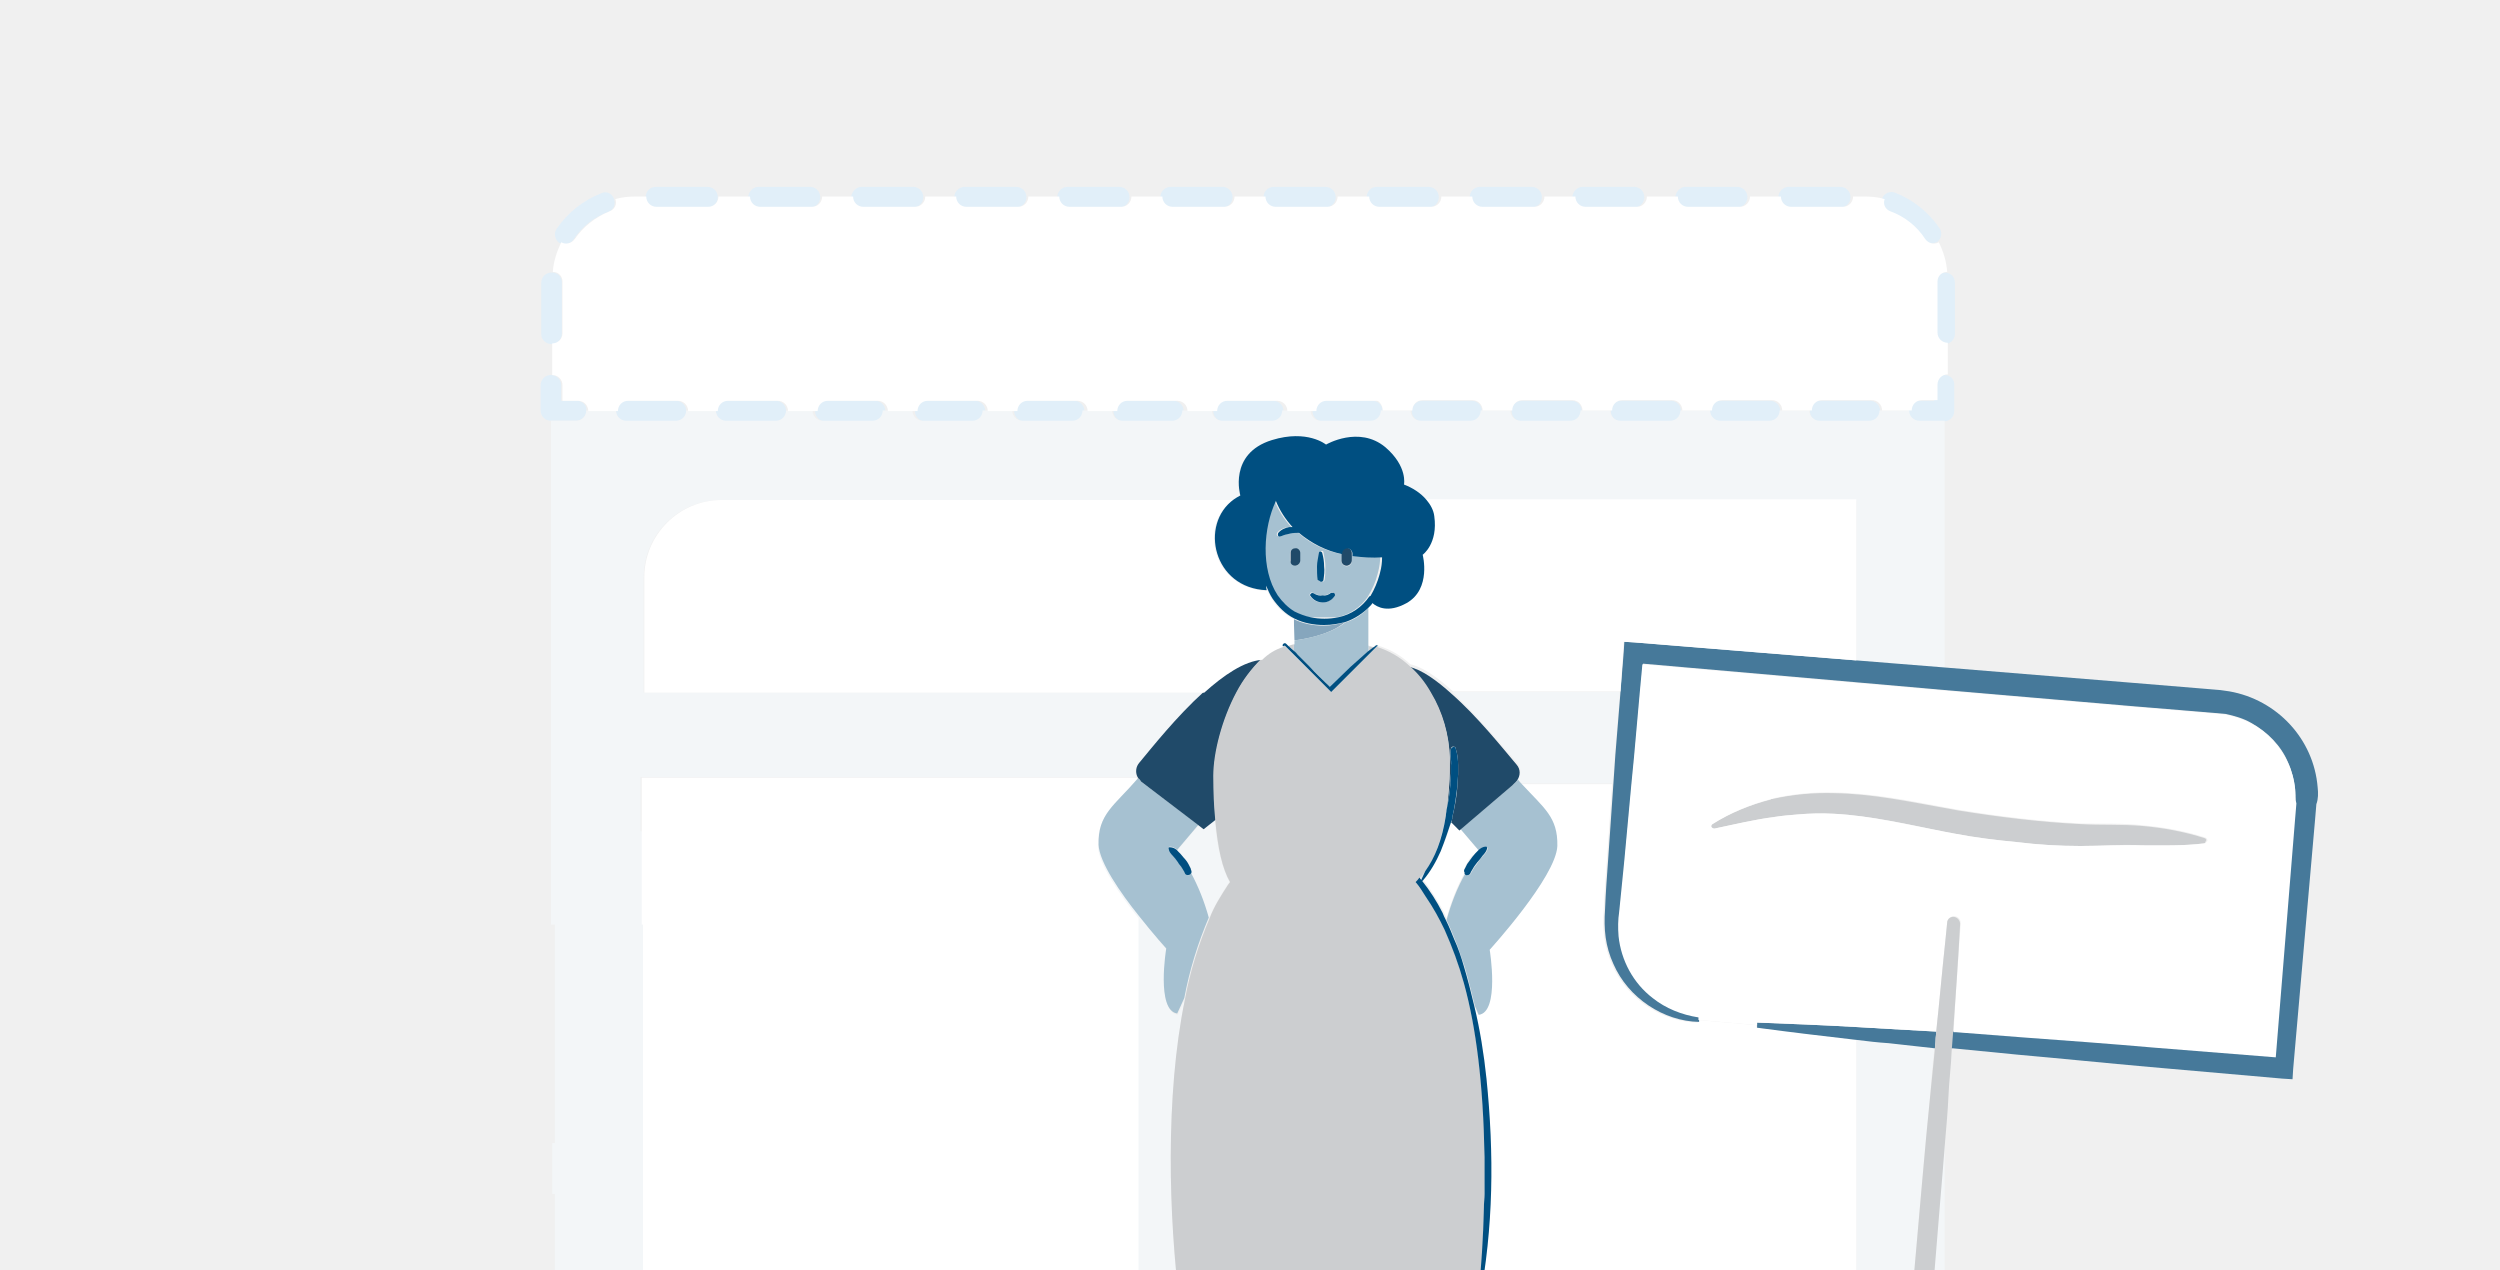
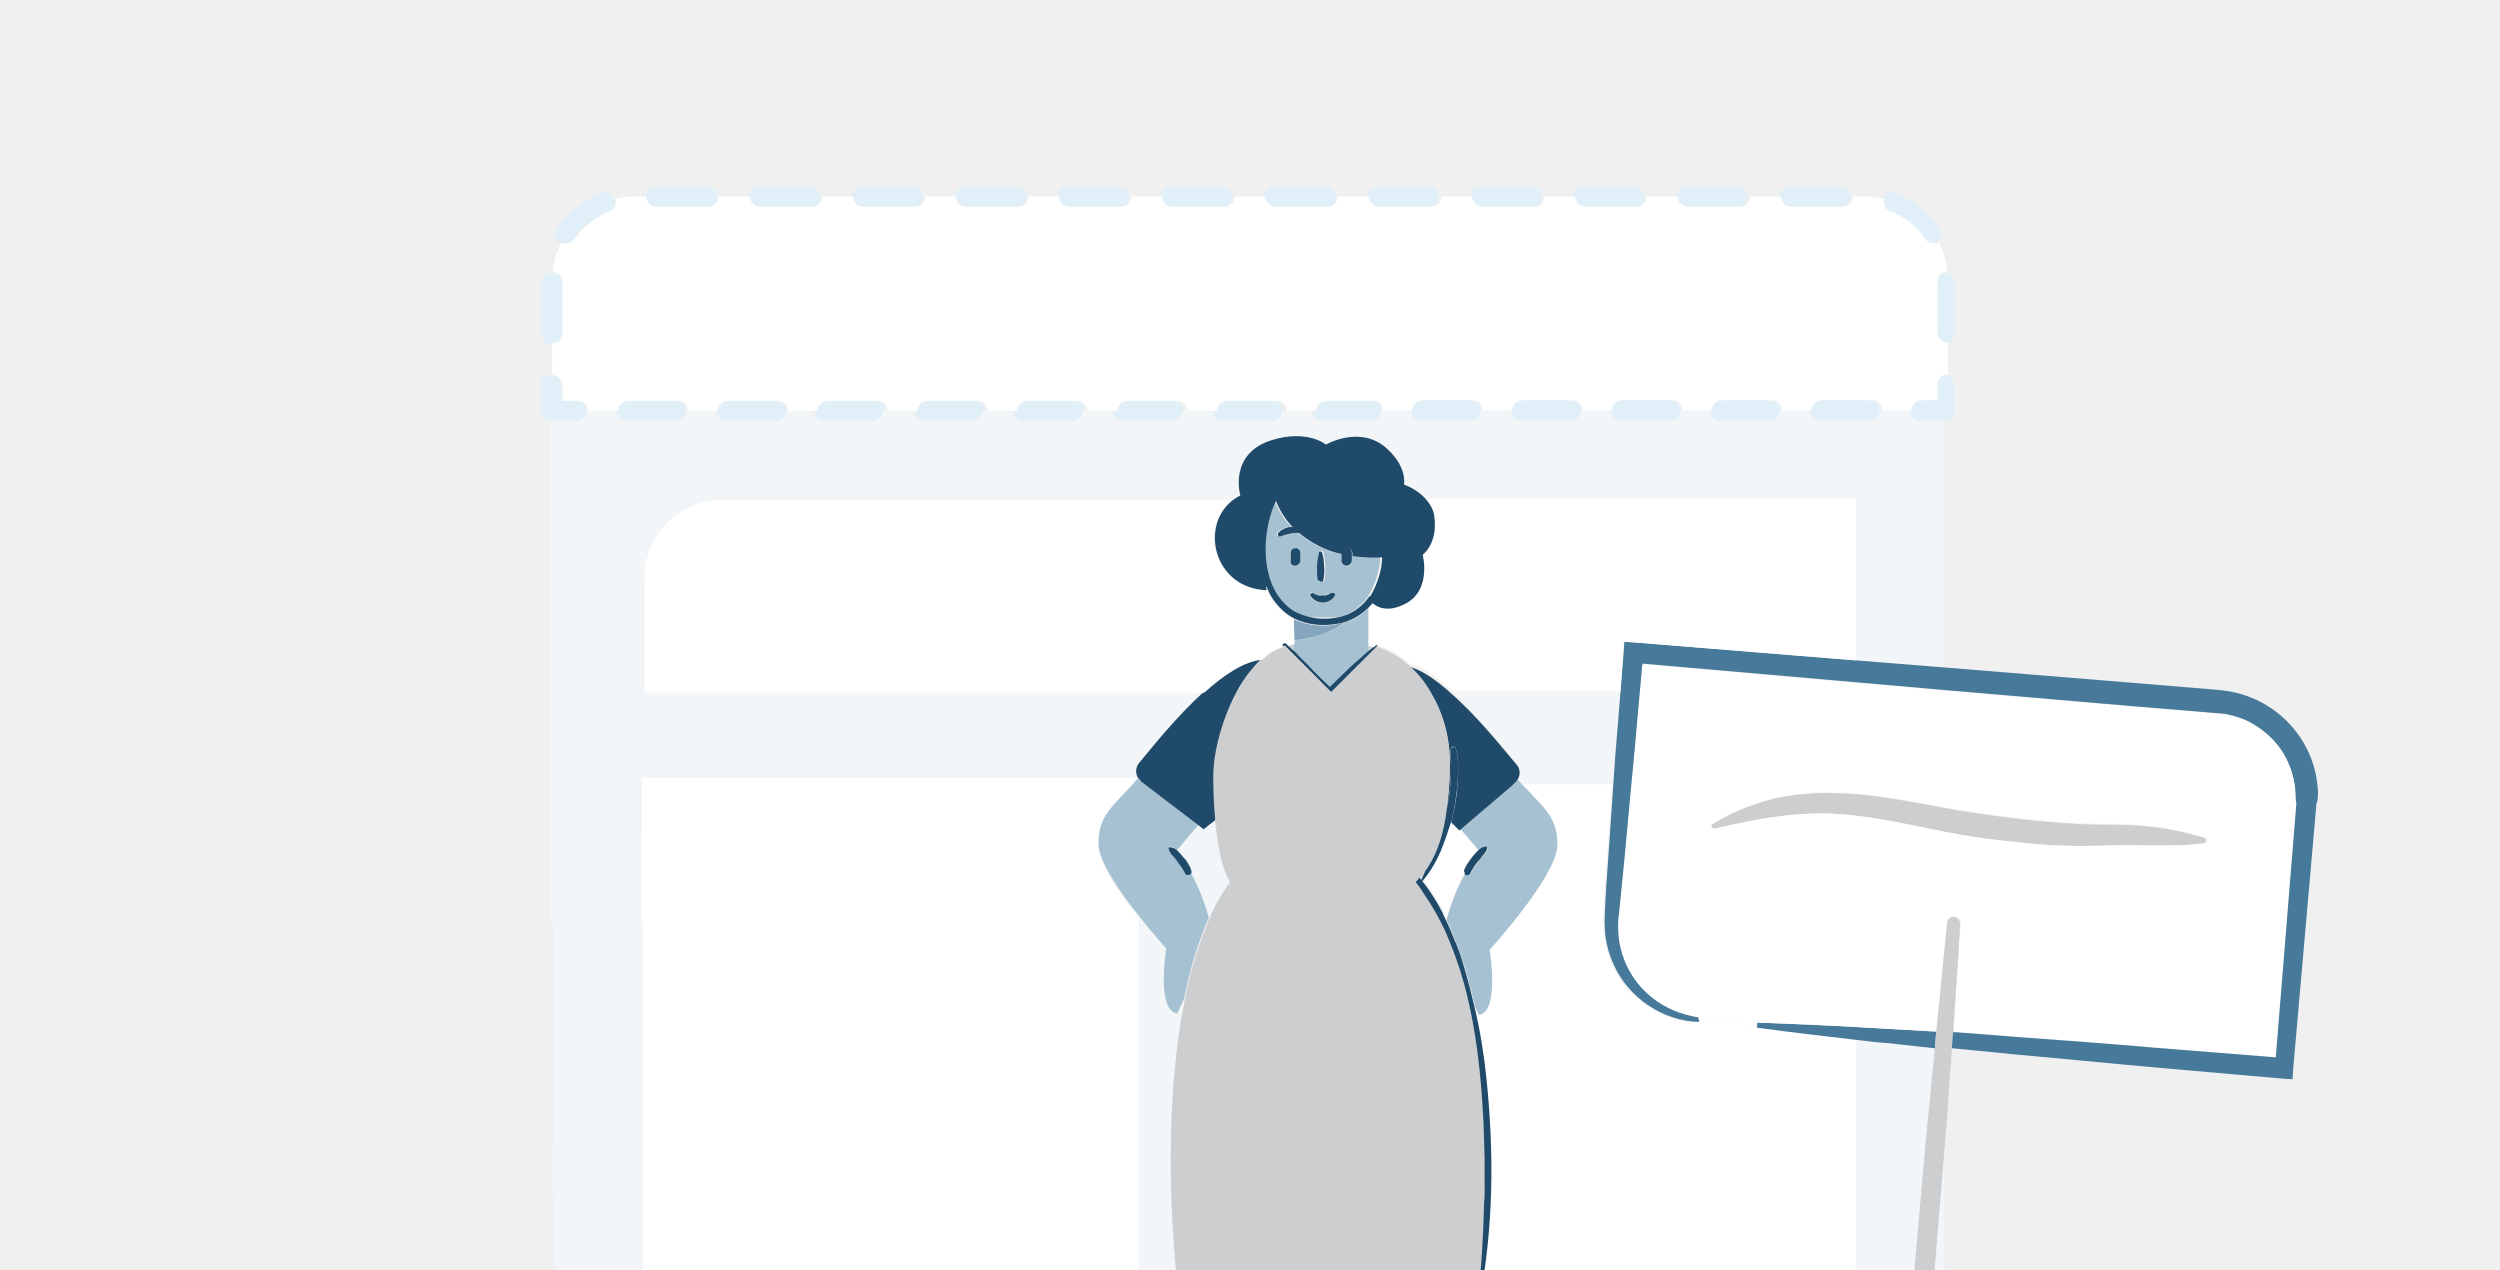
<svg xmlns="http://www.w3.org/2000/svg" id="Layer_1" viewBox="0 0 388 197">
-   <style>.st0{fill:#f3f6f8}.st1{fill:#fff}.st2{fill:none}.st3{fill:#e1eff9}.st5{fill:#D8DEE4}.st6{fill:#46799A}.st8{fill:#a6c1d1}.st9{fill:#204A69}.st10{fill:#CCCED0}.st11{fill:#CCCED0}.st12{fill:#004f81}</style>
+   <style>.st0{fill:#f3f6f8}.st1{fill:#fff}.st2{fill:none}.st3{fill:#e1eff9}.st5{fill:#D8DEE4}.st6{fill:#46799A}.st8{fill:#a6c1d1}.st9{fill:#204A69}.st10{fill:#CCCED0}.st11{fill:#CCCED0}.st12{fill:#204A69}</style>
  <g id="Page-1">
    <g id="_x39_-domains">
      <g id="_x39_-registerYourOwnDomain" transform="translate(32 29)">
        <path id="Rectangle-4" class="st0" d="M54.1 100h93.6v90.7H54.1V100z" />
        <path id="Rectangle" class="st1" d="M67.8 105.4h70.3v72.2H67.8v-72.2z" />
        <path id="Shape" class="st2" d="M167 217.2c-1 .6-4.1 1.9-7.6 3.1h7.3c.1-1.1.2-2.1.3-3.1z" />
        <path id="Shape_1_" class="st2" d="M262 206.7l1-13.2c.1-.9.1-1.8.2-2.8h-63.6l3.9 18.6c.2-.1.4 0 .6.1 6.8 6.7 12 9.4 11.9 10.9 15.1 0 30.2.1 45.3.2-.1-.2-.2-.4-.2-.6l.9-13.2z" />
        <path id="Shape_2_" class="st2" d="M195.3 216.2c.2 1.2.3 2.4.3 3.6 0 .2-.1.4-.3.4-.1 0-.3-.1-.3-.3-.3-1.3-.5-2.5-.7-3.8 0-.3-.1-.6-.1-.9-1.4-1.5-1.6-3.6-.6-6.6-1.6-6.4-4-9.1-6.4-17.9h-16.7c.4 6.7-1 12.5-1.7 19 1.1 3 .9 4.9-.4 6.4 0 .3-.1.6-.1.9-.1 1.1-.3 2.2-.6 3.3 13 0 26.1.1 39.1.1-4.9-1.3-10.1-3.3-11.5-4.2z" />
        <path id="Shape_4_" class="st3" d="M57.5 33.2h-2.4v-2.4c0-.9-.7-1.6-1.6-1.6-.9 0-1.6.7-1.6 1.6v3.9c0 .9.7 1.6 1.6 1.6h3.9c.9 0 1.6-.7 1.6-1.6.1-.8-.6-1.5-1.5-1.5z" />
        <path id="Shape_5_" class="st3" d="M69.8 0h8c.9 0 1.6.7 1.6 1.6s-.7 1.6-1.6 1.6h-8c-.9 0-1.6-.7-1.6-1.6S68.9 0 69.8 0z" />
        <path id="Shape_6_" class="st3" d="M269.8 13.3c-.9 0-1.6.7-1.6 1.5v8c0 .9.7 1.6 1.6 1.6s1.6-.7 1.6-1.6v-7.9c0-1-.7-1.6-1.6-1.6z" />
        <path id="Shape_7_" class="st3" d="M63.3 1.9C63 1 62.1.6 61.3 1c-2.8 1.1-5.2 3-6.9 5.5-.5.7-.3 1.7.4 2.2h.1c.7.4 1.6.2 2.1-.5 1.3-2 3.2-3.5 5.4-4.3.8-.3 1.2-1.1.9-2z" />
        <path id="Shape_8_" class="st3" d="M53.6 24.4c.9 0 1.6-.7 1.6-1.6v-8c0-.9-.7-1.5-1.5-1.5h-.1c-.9 0-1.6.7-1.6 1.6v8c0 .8.7 1.5 1.6 1.5z" />
        <path id="Shape_9_" class="st3" d="M197.7 0h8c.9 0 1.6.7 1.6 1.6s-.7 1.6-1.6 1.6h-8c-.9 0-1.6-.7-1.6-1.6s.7-1.6 1.6-1.6z" />
        <path id="Shape_10_" class="st3" d="M165.7 0h8c.9 0 1.6.7 1.6 1.6s-.7 1.6-1.6 1.6h-8c-.9 0-1.6-.7-1.6-1.6s.7-1.6 1.6-1.6z" />
        <path id="Shape_11_" class="st3" d="M181.7 0h8c.9 0 1.6.7 1.6 1.6s-.7 1.6-1.6 1.6h-8c-.9 0-1.6-.7-1.6-1.6s.7-1.6 1.6-1.6z" />
        <path id="Shape_12_" class="st3" d="M266.4 8.1c.5.7 1.4.9 2.1.5h.1c.7-.5.9-1.5.4-2.2-1.7-2.5-4.1-4.4-6.9-5.5-.8-.3-1.7.1-2 .9v.1c-.3.8.2 1.6.9 1.9 2.2.9 4.1 2.4 5.4 4.3z" />
        <path id="Shape_13_" class="st3" d="M213.6 0h8c.9 0 1.6.7 1.6 1.6s-.7 1.6-1.6 1.6h-8c-.9 0-1.6-.7-1.6-1.6.1-.9.8-1.6 1.6-1.6z" />
        <path id="Shape_14_" class="st3" d="M245.6 0h8c.9 0 1.6.7 1.6 1.6s-.7 1.6-1.6 1.6h-8c-.9 0-1.6-.7-1.6-1.6s.8-1.6 1.6-1.6z" />
        <path id="Shape_15_" class="st3" d="M229.6 0h8c.9 0 1.6.7 1.6 1.6s-.7 1.6-1.6 1.6h-8c-.9 0-1.6-.7-1.6-1.6.1-.9.8-1.6 1.6-1.6z" />
        <path id="Shape_16_" class="st3" d="M133.7 0h8c.9 0 1.6.7 1.6 1.6s-.7 1.6-1.6 1.6h-8c-.9 0-1.6-.7-1.6-1.6s.7-1.6 1.6-1.6z" />
        <path id="Shape_17_" class="st3" d="M149.7 0h8c.9 0 1.6.7 1.6 1.6s-.7 1.6-1.6 1.6h-8c-.9 0-1.6-.7-1.6-1.6s.7-1.6 1.6-1.6z" />
        <path id="Shape_18_" class="st3" d="M85.7 0h8c.9 0 1.6.7 1.6 1.6s-.7 1.6-1.6 1.6h-8c-.9 0-1.6-.7-1.6-1.6.1-.9.8-1.6 1.6-1.6z" />
        <path id="Shape_19_" class="st3" d="M117.7 0h8c.9 0 1.6.7 1.6 1.6s-.7 1.6-1.6 1.6h-8c-.9 0-1.6-.7-1.6-1.6s.8-1.6 1.6-1.6z" />
        <path id="Shape_20_" class="st3" d="M101.7 0h8c.9 0 1.6.7 1.6 1.6s-.7 1.6-1.6 1.6h-8c-.9 0-1.6-.7-1.6-1.6.1-.9.8-1.6 1.6-1.6z" />
        <path id="Shape_21_" class="st3" d="M269.8 29.2c-.9 0-1.6.7-1.6 1.6v2.4h-2.4c-.9 0-1.6.7-1.6 1.6 0 .9.7 1.6 1.6 1.6h3.9c.9 0 1.6-.7 1.6-1.6v-3.9c.1-1-.6-1.7-1.5-1.7.1 0 .1 0 0 0z" />
        <path id="Shape_22_" class="st3" d="M80.7 33.2h7.7c.9 0 1.6.7 1.6 1.6 0 .9-.7 1.6-1.6 1.6h-7.7c-.9 0-1.6-.7-1.6-1.6 0-1 .7-1.6 1.6-1.6z" />
        <path id="Shape_23_" class="st3" d="M235 33.2h7.7c.9 0 1.6.7 1.6 1.6 0 .9-.7 1.6-1.6 1.6H235c-.9 0-1.6-.7-1.6-1.6.1-1 .8-1.6 1.6-1.6z" />
        <path id="Shape_24_" class="st3" d="M250.5 33.2h7.7c.9 0 1.6.7 1.6 1.6 0 .9-.7 1.6-1.6 1.6h-7.7c-.9 0-1.6-.7-1.6-1.6 0-1 .7-1.6 1.6-1.6z" />
        <path id="Shape_25_" class="st3" d="M188.7 33.2h7.7c.9 0 1.6.7 1.6 1.6 0 .9-.7 1.6-1.6 1.6h-7.7c-.9 0-1.6-.7-1.6-1.6.1-1 .8-1.6 1.6-1.6z" />
        <path id="Shape_26_" class="st3" d="M65.2 33.2h7.7c.9 0 1.6.7 1.6 1.6 0 .9-.7 1.6-1.6 1.6h-7.7c-.9 0-1.6-.7-1.6-1.6.1-1 .8-1.6 1.6-1.6z" />
        <path id="Shape_27_" class="st3" d="M219.6 33.2h7.7c.9 0 1.6.7 1.6 1.6 0 .9-.7 1.6-1.6 1.6h-7.7c-.9 0-1.6-.7-1.6-1.6 0-1 .7-1.6 1.6-1.6z" />
        <path id="Shape_28_" class="st3" d="M204.2 33.2h7.7c.9 0 1.6.7 1.6 1.6 0 .9-.7 1.6-1.6 1.6h-7.7c-.9 0-1.6-.7-1.6-1.6 0-1 .7-1.6 1.6-1.6z" />
        <path id="Shape_29_" class="st3" d="M142.4 33.2h7.7c.9 0 1.6.7 1.6 1.6 0 .9-.7 1.6-1.6 1.6h-7.7c-.9 0-1.6-.7-1.6-1.6 0-1 .8-1.6 1.6-1.6z" />
        <path id="Shape_30_" class="st3" d="M173.3 33.2h7.7c.9 0 1.6.7 1.6 1.6 0 .9-.7 1.6-1.6 1.6h-7.7c-.9 0-1.6-.7-1.6-1.6 0-1 .7-1.6 1.6-1.6z" />
        <path id="Shape_31_" class="st3" d="M127 33.2h7.7c.9 0 1.6.7 1.6 1.6 0 .9-.7 1.6-1.6 1.6H127c-.9 0-1.6-.7-1.6-1.6 0-1 .7-1.6 1.6-1.6z" />
        <path id="Shape_32_" class="st3" d="M96.1 33.2h7.7c.9 0 1.6.7 1.6 1.6 0 .9-.7 1.6-1.6 1.6h-7.7c-.9 0-1.6-.7-1.6-1.6.1-1 .7-1.6 1.6-1.6z" />
        <path id="Shape_33_" class="st3" d="M111.6 33.2h7.7c.9 0 1.6.7 1.6 1.6 0 .9-.7 1.6-1.6 1.6h-7.7c-.9 0-1.6-.7-1.6-1.6 0-1 .7-1.6 1.6-1.6z" />
        <path id="Shape_34_" class="st3" d="M157.9 33.2h7.7c.9 0 1.6.7 1.6 1.6 0 .9-.7 1.6-1.6 1.6h-7.7c-.9 0-1.6-.7-1.6-1.6 0-1 .7-1.6 1.6-1.6z" />
        <path id="Shape_35_" class="st1" d="M88.7 114.4c.5 0 1 0 1.5.1 2.2.4 3.9 2.1 4.3 4.3.1.8.1 1.3.1 1.9l.1 3.6.3 7.1.3 7.1v1h5.5c.7 0 1.4.3 1.9.9.3.3.4.7.4 1.1v.7l.1 1.4.1 2.8c.1 3.4.2 6.8.2 10.1l28.1.2c.3 0 .4.2.4.4l-.2 12.9h-.1c.3 2.5.4 4.9.5 7.4h12.5v-63.9c-2.9-3.6-6.2-8.4-6.3-11.1-.1-4.8 2.4-6.1 6.1-10.3l.2.1v-.1c-.1-.1-.2-.2-.3-.4H67.6v22.8l21.1-.1c-.1 0-.1 0 0 0z" />
        <path id="Shape_36_" class="st0" d="M59.3 151.9v-3.4c-1.9 0-3.7-.1-5.6-.1v7.9h7.5c-1.3-1.1-2-2.7-1.9-4.4z" />
        <path id="Shape_37_" class="st0" d="M268.2 133.6l-7.2-.8c-1.6-.2-3.3-.4-4.9-.5v45.8H197l2.7 12.6h63.6c.6-7.9 1.3-15.8 1.9-23.7.8-8.8 1.5-17.6 2.4-26.4.1-2.3.4-4.6.6-7z" />
        <path id="Shape_38_" class="st0" d="M265.9 36.3c-.9 0-1.6-.7-1.6-1.6h-4.6c0 .9-.7 1.6-1.6 1.6h-7.7c-.9 0-1.6-.7-1.6-1.6h-4.6c0 .9-.7 1.6-1.6 1.6H235c-.9 0-1.6-.7-1.6-1.6h-4.6c0 .9-.7 1.6-1.6 1.6h-7.7c-.9 0-1.6-.7-1.6-1.6h-4.6c0 .9-.7 1.6-1.6 1.6H204c-.9 0-1.6-.7-1.6-1.6h-4.6c0 .9-.7 1.6-1.6 1.6h-7.7c-.9 0-1.6-.7-1.6-1.6h-4.6c0 .9-.7 1.6-1.6 1.6H173c-.9 0-1.6-.7-1.6-1.6H167c0 .9-.7 1.6-1.6 1.6h-7.7c-.9 0-1.6-.7-1.6-1.6h-4.6c0 .9-.7 1.6-1.6 1.6h-7.7c-.9 0-1.6-.7-1.6-1.6H136c0 .9-.7 1.6-1.6 1.6h-7.7c-.9 0-1.6-.7-1.6-1.6h-4.6c0 .9-.7 1.6-1.6 1.6h-7.7c-.9 0-1.6-.7-1.6-1.6H105c0 .9-.7 1.6-1.6 1.6h-7.7c-.9 0-1.6-.7-1.6-1.6H90c0 .9-.7 1.6-1.6 1.6h-7.7c-.9 0-1.6-.7-1.6-1.6h-4.6c0 .9-.7 1.6-1.6 1.6h-7.7c-.9 0-1.6-.7-1.6-1.6H59c0 .9-.7 1.6-1.6 1.6h-3.9v78.2h13.9V91.6h77c-.3-.7-.2-1.5.3-2.1 2-2.4 5.9-7.3 10-11H67.9V60.6c0-6.6 5.4-12 12-12h79.5c.3-.3.7-.4 1-.6 0 0-2-6.5 4.9-8.6 5.5-1.7 8.4.7 8.4.7s5.2-3 9.2.4c3.5 3 2.9 5.8 2.9 5.8 1.4.5 2.5 1.3 3.5 2.4h66.8v25l13.7 1.1V36.3h-3.9z" />
        <path id="Shape_39_" class="st0" d="M184.3 180.1c-.3-.6-.5-1.3-.8-2H170c-.8 3.7-.6 5.8 0 9.5.2 1.1.3 2.1.3 3.1H187c-.5-2-1.1-4.2-1.6-6.9-.1-1.2-.5-2.5-1.1-3.7z" />
        <path id="Shape_40_" class="st0" d="M203.5 92c.3.2.5.4.7.6h14.1l.3-4.4.8-9.8h-26c3.9 3.6 7.9 8.5 10.1 11 .6.8.6 1.9 0 2.6z" />
        <path id="Shape_41_" class="st0" d="M266.2 190.8h3.6v-43.1c-.5 6.5-1.1 13.1-1.6 19.6-.6 7.8-1.3 15.7-2 23.5z" />
        <path id="Shape_42_" class="st0" d="M154.8 99.7l-.8-.6-3.3 3.9.1.1c.3.3.6.6.9 1 .3.4.5.7.8 1.1l.3.6c.1.2.3.4.1.7l-.1.1c1.2 2.2 2.2 4.6 2.8 7 .8-1.9 1.8-3.6 2.9-5.3.1-.1.2-.3.3-.4-1.1-2.1-1.9-5.2-2.3-9.7l-1.7 1.5z" />
        <path id="Shape_43_" class="st0" d="M155.5 174.5c-2.1 0-4.2.1-6.3-.2-.2 0-.3-.2-.3-.4 0-.1.1-.3.3-.3.6-.1 1.3-.1 1.9-.1-1.7-13.5-2.3-32.2.8-47.4l-1.1 2.4c-3.3-.4-1.7-10.1-1.7-10.1s-1.9-2.1-4.2-5v63.9h-12.5c.1 1.8.1 3.5.1 5.3l.1 8.1h26.3c-.4-5.6-.8-11.4-1.2-16.3l-2.2.1z" />
        <path id="Shape_72_" d="M279.2 220.7c-5.4 0-10.7-.1-16.1-.1-.3.5-.9.6-1.4.3l-.3-.3c-15.1-.1-30.2-.2-45.3-.2 0 .1-.1.3-.1.4-1 1.3-5 .7-9.2-.4-13 0-26.1-.1-39.1-.1 0 .2-.1.4-.1.5 0 .2-.2.3-.4.3-.1 0-.3-.2-.3-.3v-.5h-7.3c-5.2 1.7-11.2 3.1-12.5 1.4-.3-.4-.1-.8.4-1.4h-15.3v.5c0 .1-.2.3-.4.3-.1 0-.3-.1-.3-.3v-.5l-49.8.1c-13.6.1-27.1.2-40.7.4 0 .2-.2.3-.4.3-.1 0-.3-.1-.3-.3-4.8.1-9.7.1-14.5.3-1.8 0-3.5.1-5.2.1h-2.1c-1.6 0-3.1.1-4.7.1-4.4.1-8.7.2-13.1.4-.2 0-.3.2-.3.4 0 .1.1.3.3.3 27 .9 54 1 80.9 1.3l80.9.2c54-.2 107.9-.1 161.9-1.1.4 0 .6-.3.6-.6.1-.5-.2-.7-.6-.8-11.3-.2-22.5-.4-33.8-.5l-11.4-.2z" fill="#e9eff4" />
        <path id="Shape_45_" class="st1" d="M197.4 103.1l.1-.1-2.9-3.4-1.3-1.3c-.4 1.5-.9 3.1-1.6 4.5-.7 1.7-1.6 3.3-2.8 4.6 0 0-.1.1-.1 0 1.2 1.6 2.3 3.3 3.2 5 .2.4.4.8.5 1.1.7-2.5 1.6-4.9 2.9-7.2l-.1-.1c-.1-.3.1-.5.1-.7l.3-.6c.2-.4.5-.8.8-1.1.3-.1.6-.4.9-.7z" />
        <path id="Shape_47_" class="st1" d="M240.6 130.5v-.4l-9.1-.8v.4c-5.6-.1-11-3.7-13.3-9-.6-1.3-1-2.7-1.2-4.1s-.2-2.8-.1-4.3c.1-2.7.3-5.4.5-8l.8-11.6h-14.1c3.4 3.7 5.6 5.1 5.5 9.6-.1 4.8-10.5 16.1-10.5 16.1s1.6 9.6-1.7 10.1l-.6-1.4c.9 3.8 1.5 7.5 1.9 11.3 1.2 11.8 1 23.7-1.2 35.3.8 0 1.6 0 2.4.1.1 0 .2.1.2.2s-.1.2-.2.2c-1.2.1-2.5.1-3.7.2l.8 3.9h59.1v-45.9c-5.1-.6-10.3-1.3-15.5-1.9z" />
        <path id="Shape_48_" class="st5" d="M188.6 107.4l.6-1.3c-.3.4-.5.7-.8 1 .1.1.2.3.2.3z" />
        <path id="Shape_49_" class="st5" d="M174.5 174.5h-3.7c-.2 1.3-.4 2.5-.6 3.6v.1h13.5c-.4-1.2-.8-2.4-1-3.7h-8.2z" />
        <path id="Shape_50_" class="st6" d="M327.7 93.2c-.6-7.5-6.3-13.6-13.7-14.9l-1.4-.2-1.2-.1-2.4-.2-9.7-.8-29.4-2.4-13.7-1.1-34.5-2.8-1.6-.1-.1 1.6-.5 6.2-.8 9.8-.3 4.4-.8 11.6c-.2 2.7-.4 5.4-.5 8-.1 1.4-.1 2.9.1 4.3s.6 2.8 1.2 4.1c2.3 5.3 7.8 8.9 13.3 9v-.8c-2.6-.4-5-1.4-7.1-3-3-2.4-4.9-5.8-5.3-9.6-.1-1.3 0-2.5.1-3.8.3-2.7.6-5.3.8-8l1.1-11.9.4-4.1.9-10.1.4-4.3 33.2 2.9 13.7 1.2 29.1 2.5 9.7.8 2.4.2 1.2.1 1.1.1c1.4.3 2.8.7 4 1.4 2.5 1.4 4.6 3.5 5.7 6.1.6 1.3.9 2.7 1.1 4.1.1.7.1 1.4 0 2.1l-.2 2.4-3 37-18.9-1.5c-6.8-.6-13.7-1.1-20.5-1.6l-10.3-.7h-.4c0 .4-.1.9-.1 1.3s-.1.9-.1 1.3h.4l10.2 1c6.8.6 13.6 1.3 20.4 1.9l20.5 1.8 1.6.1.1-1.6 3.4-38.7.2-2.4c.3-.8.3-1.7.2-2.6z" />
        <path id="Shape_51_" class="st6" d="M256.2 130.4c-5.2-.3-10.3-.5-15.5-.7v.8c5.2.7 10.3 1.3 15.5 1.9 1.6.2 3.3.4 4.9.5l7.2.8c0-.4.1-.8.1-1.3 0-.4.1-.8.1-1.3l-7.2-.4c-1.8-.1-3.5-.2-5.1-.3z" />
        <path id="Shape_52_" d="M173.4 68.1c-1.6 0-3.2-.3-4.6-1v3.3s5.3-.5 8-2.9c-1 .4-2.2.6-3.4.6z" fill="#86a6bd" />
        <path id="Shape_53_" class="st8" d="M168.8 70.4V72l.7.7 1.8 1.8c1.1 1.1 2.2 2.1 3.2 3.2l3.2-3.1c.9-.9 1.8-1.6 2.7-2.4v-6.9c-1 1.1-2.2 1.9-3.6 2.3-2.7 2.2-7.9 2.8-8 2.8z" />
        <path id="Shape_54_" class="st8" d="M177.8 58.1c0 .4-.4.8-.8.8s-.8-.4-.8-.8V57c-2.5-.5-4.8-1.6-6.7-3.3-.4 0-.9 0-1.3.1-.5 0-.9.2-1.4.4h-.1c-.2.1-.4 0-.5-.1s0-.3 0-.4c.4-.5 1-.8 1.7-.9h.5c-1.1-1.2-2-2.6-2.6-4.1v.1c-1.8 4-2.4 10.5.3 14.6.6 1 1.5 1.9 2.6 2.5.8.5 1.6.8 2.5.9h4.3c2-.4 3.7-1.6 4.8-3.2 0-.1.1-.1.1-.2.6-1 1.1-2.1 1.4-3.3l.1-.4c.2-.8.3-1.5.3-2.3-1.5.1-3.1 0-4.6-.2l.2.9zm-4.9-1.4c0-.1.2-.2.3-.2s.2.1.2.2c.1.7.3 1.4.3 2.1 0 .7 0 1.4-.1 2.1 0 .2-.2.4-.4.4s-.4-.2-.4-.4c-.1-.7-.2-1.4-.1-2.1-.1-.7 0-1.4.2-2.1zm-4.7 1.4v-1.2c0-.4.4-.8.8-.7.4 0 .7.3.7.7v1.2c0 .4-.4.8-.8.7-.3-.1-.6-.4-.7-.7zm6.9 5.3c-.1.4-.4.6-.8.8-.3.2-.7.3-1.1.3-.8 0-1.5-.4-1.9-1-.1-.2 0-.4.1-.5s.3 0 .3 0h.1c.4.3.9.4 1.4.4s.9-.1 1.3-.4c.2-.1.4-.1.5.1.1.1.1.2.1.3z" />
        <path id="Shape_55_" class="st8" d="M197 178.2l-.8-3.9c-3 .1-6 .2-9 .2h-4.6c.3 1.3.6 2.5 1 3.7.2.7.5 1.3.8 2 .6 1.2 1 2.5 1.2 3.8.5 2.7 1.1 4.9 1.6 6.9 2.4 8.8 4.8 11.5 6.4 17.9 0 0 4 3 6.8 2.8 1.3-.1 2.8-.8 2.8-1.5 0-.3.2-.4.4-.5l-3.9-18.6-2.7-12.8z" />
        <path id="Shape_56_" class="st8" d="M170.1 178.1c.3-1.1.5-2.3.6-3.6h-13.3c.4 4.9.9 10.6 1.2 16.3.5 7.5.8 14.8.7 19.7.1.1.2.2.2.4 0 .7 1.6 1.4 2.8 1.5 2.8.3 6.2-2.5 6.2-2.5.7-6.6 2.2-12.3 1.7-19-.1-1-.2-2-.3-3.1-.6-3.8-.8-5.8 0-9.5l.2-.2z" />
        <path id="Shape_57_" class="st8" d="M198.9 102.7c-.1.4-.4.8-.7 1.1-.3.3-.5.6-.8 1-.2.4-.5.6-.7 1l-.3.5c-.1.2-.1.4-.4.5h-.1c-.2 0-.4 0-.5-.2-1.3 2.3-2.2 4.7-2.9 7.2.5 1 .9 2 1.3 3 .6 1.4 1 2.8 1.5 4.2.6 2 1.1 4.1 1.6 6.1l.6 1.4c3.3-.4 1.7-10.1 1.7-10.1s10.3-11.3 10.5-16.1c.1-4.5-2.1-5.9-5.5-9.6-.2-.2-.4-.4-.6-.7-.1.1-.2.3-.4.4l-.3.3-8.2 7 2.9 3.4-.1.1c.3-.4.8-.6 1.2-.6.1-.1.2 0 .2.1-.1 0-.1 0 0 0z" />
        <path id="Shape_58_" class="st8" d="M152.4 106.8c-.4-.1-.4-.3-.5-.5l-.3-.5c-.2-.4-.5-.7-.7-1-.3-.3-.5-.6-.8-1-.3-.3-.6-.7-.7-1.1 0-.1 0-.2.1-.3h.1c.5 0 .9.3 1.2.6l-.1-.1L154 99l-8.9-6.7c-.1-.1-.1-.2-.2-.3l-.1-.1-.2-.1c-3.7 4.3-6.2 5.5-6.1 10.3.1 2.7 3.4 7.5 6.3 11.1 2.2 2.8 4.2 5 4.2 5s-1.6 9.6 1.7 10.1l1.1-2.4c.8-4.3 2.1-8.5 3.8-12.5-.7-2.5-1.6-4.8-2.8-7 0 .3-.2.5-.4.4z" />
        <path id="Shape_59_" class="st9" d="M154.8 99.7l1.9-1.5c-.2-2-.3-4.2-.3-6.8 0-3.5 1.3-8.7 3.6-13 1-1.9 2.3-3.6 3.8-5.1-2.8.2-5.9 2.3-9 5.1-4.2 3.8-8 8.6-10 11-.5.6-.6 1.4-.3 2.1.1.1.1.3.3.4l.1.1c.1.1.1.2.2.3l8.8 6.7.9.7z" />
        <path id="Shape_60_" class="st9" d="M192.5 96.6c.3-1.3.5-2.6.6-3.9v-.4l.1-1.3v-1.3c0-.9-.2-1.7 0-2.6.1-.2.3-.3.5-.2.1 0 .2.1.2.2.3.9.4 1.8.4 2.7v1.4l-.1 1.4v.3c-.1 1.6-.4 3.3-.8 4.9v.2c0 .1-.1.3-.1.4s0 .1-.1.2l1.3 1.3 8.2-7 .3-.3.4-.4c.6-.8.6-1.8 0-2.5-2.2-2.6-6.1-7.5-10.1-11-2.3-2.1-4.7-3.8-6.6-4.2 1.3 1.2 2.5 2.6 3.4 4.2 1.8 3 2.8 6.5 2.9 10 0 1.5 0 2.9-.1 4.3-.1 1.1-.2 2.4-.4 3.6z" />
        <path id="Shape_61_" class="st9" d="M162.5 212.3c-1.3-.1-2.8-.8-2.8-1.5 0-.1-.1-.3-.2-.4-.2-.2-.6-.2-.8 0-5.5 5.4-10 8.2-11.4 9.9-.5.6-.6 1-.4 1.4 1.3 1.6 7.3.3 12.5-1.4 3.5-1.1 6.6-2.5 7.6-3.1h.1c.4-.3.8-.6 1.1-1 1.3-1.4 1.5-3.3.4-6.4.1 0-3.3 2.8-6.1 2.5z" />
        <path id="Shape_62_" class="st9" d="M204.1 209.5c-.2-.2-.6-.2-.8 0-.1.1-.1.2-.1.4 0 .7-1.6 1.4-2.8 1.5-2.8.3-6.8-2.8-6.8-2.8-1.1 3-.8 5.1.6 6.6.4.4.7.7 1.1 1h.1c1.3.8 6.4 2.9 11.3 4.1 4.2 1.1 8.2 1.7 9.2.4.1-.1.1-.2.1-.4.2-1.4-5-4.1-11.9-10.8z" />
        <path id="Shape_63_" class="st9" d="M169 58.8c.4 0 .8-.4.8-.8v-1.2c0-.4-.4-.8-.8-.7-.4 0-.7.3-.7.7V58c-.1.5.3.8.7.8z" />
        <path id="Shape_64_" class="st9" d="M177 58.8c.4 0 .8-.4.8-.8v-1.2c0-.4-.4-.8-.8-.8s-.8.4-.8.8V58c0 .5.4.8.8.8z" />
        <path id="Shape_65_" class="st10" d="M192.2 115.2c-.8-1.8-1.8-3.5-2.9-5.1-.5-.8-1.1-1.5-1.6-2.2h.1c.3-.2.5-.4.6-.7.3-.3.6-.7.8-1 1.5-2 2.5-4.8 3.2-8.6 0-.3.1-.6.1-.9.2-1.2.3-2.5.4-3.9.1-1.3.1-2.8.1-4.3-.1-3.5-1.1-7-2.9-10-.9-1.6-2-3-3.4-4.2-1.4-1.3-3.1-2.3-5-2.9h-.1l-.2.2-1 1-5.8 5.8-.3-.3-5.5-5.4-1.4-1.4-.1-.1c-.1 0-.2.1-.3.1-1.2.4-2.3 1.1-3.3 2-1.5 1.5-2.8 3.2-3.8 5.1-2.3 4.3-3.6 9.5-3.6 13 0 2.6.1 4.8.3 6.8.4 4.5 1.1 7.6 2.3 9.7-.1.1-.2.3-.3.4-1.1 1.7-2.2 3.4-2.9 5.3-1.7 4-3 8.2-3.8 12.5-3.1 15.1-2.5 33.9-.8 47.4 0 .1 0 .3.1.5h46.2v-.1c.5-5.5.8-10.6.9-15.4.1-2.8.1-5.4.1-7.9-.1-11.4-1.3-20.1-3.2-27-.8-3-1.8-5.7-3-8.4z" />
        <path id="Shape_66_" class="st10" d="M310.2 101.1c-3.1-1-6.3-1.6-9.6-1.9-3.3-.3-6.6-.1-9.7-.3-6.2-.3-12.7-1.1-18.9-2.1-.7-.1-1.5-.3-2.2-.4-5.6-1-11.2-2.2-17.1-2.3-3.2-.1-6.5.2-9.6.9-.1 0-.2 0-.3.1-3.2.8-6.3 2.1-9.1 3.8-.2.1-.2.4-.1.5.1.1.3.2.4.2 3.2-.6 6.2-1.4 9.3-1.8 1.2-.2 2.5-.3 3.7-.4 1.9-.1 3.7-.2 5.6-.1 5.7.3 11.4 1.6 17.2 2.8.5.1 1 .2 1.6.3 3.2.6 6.5 1 9.6 1.3 3.3.4 6.5.6 9.8.6s6.4-.3 9.6-.1c3.2 0 6.4.1 9.6-.3.1 0 .3-.1.3-.3.2-.2.1-.4-.1-.5z" />
        <path id="Shape_67_" class="st1" d="M182.6 34.7h4.6c0-.9.7-1.6 1.6-1.6h7.7c.9 0 1.6.7 1.6 1.6h4.6c0-.9.7-1.6 1.6-1.6h7.7c.9 0 1.6.7 1.6 1.6h4.6c0-.9.7-1.6 1.6-1.6h7.7c.9 0 1.6.7 1.6 1.6h4.6c0-.9.7-1.6 1.6-1.6h7.7c.9 0 1.6.7 1.6 1.6h4.6c0-.9.7-1.6 1.6-1.6h7.7c.9 0 1.6.7 1.6 1.6h4.6c0-.9.7-1.6 1.6-1.6h2.4v-2.4c0-.9.7-1.6 1.6-1.6v-4.9c-.9 0-1.6-.7-1.6-1.6v-7.9c0-.9.7-1.5 1.5-1.5-.1-1.6-.6-3.2-1.3-4.6-.7.4-1.6.2-2.1-.5-1.3-2-3.2-3.5-5.4-4.3-.8-.3-1.2-1.1-.9-1.9-1-.3-2-.4-3.1-.4h-1.8c0 .9-.7 1.6-1.6 1.6h-8c-.9 0-1.6-.7-1.6-1.6h-4.8c0 .9-.7 1.6-1.6 1.6h-8c-.9 0-1.6-.7-1.6-1.6h-4.8c0 .9-.7 1.6-1.5 1.6h-8c-.9 0-1.6-.7-1.6-1.6h-4.8c0 .9-.7 1.6-1.6 1.6h-8c-.9 0-1.6-.7-1.6-1.6h-4.8c0 .9-.7 1.6-1.6 1.6h-8c-.9 0-1.6-.7-1.6-1.6h-4.9c0 .9-.7 1.6-1.6 1.6h-8c-.9 0-1.6-.7-1.6-1.6h-4.8c0 .9-.7 1.6-1.6 1.6h-8c-.9 0-1.6-.7-1.6-1.6h-4.8c0 .9-.7 1.6-1.6 1.6h-8c-.9 0-1.6-.7-1.6-1.6h-4.8c0 .9-.7 1.6-1.6 1.6h-8c-.9 0-1.6-.7-1.6-1.6h-4.8c0 .9-.7 1.6-1.6 1.6h-8c-.9 0-1.6-.7-1.6-1.6h-4.8c0 .9-.7 1.6-1.6 1.6h-8c-.9 0-1.6-.7-1.6-1.6h-4.9c0 .9-.7 1.6-1.6 1.6h-8c-.9 0-1.6-.7-1.6-1.6h-1.7c-1 0-2.1.1-3.1.4.3.8-.1 1.6-.9 1.9-2.2.9-4.1 2.4-5.4 4.3-.5.7-1.4.9-2.1.5-.7 1.5-1.2 3-1.3 4.6.9 0 1.5.7 1.5 1.5v8c0 .9-.7 1.6-1.6 1.6v4.9c.9 0 1.6.7 1.6 1.6v2.4h2.4c.9 0 1.6.7 1.6 1.6h4.6c0-.9.7-1.6 1.6-1.6h7.7c.9 0 1.6.7 1.6 1.6h4.6c0-.9.7-1.6 1.6-1.6h7.7c.9 0 1.6.7 1.6 1.6h4.6c0-.9.7-1.6 1.6-1.6h7.7c.9 0 1.6.7 1.6 1.6h4.6c0-.9.7-1.6 1.6-1.6h7.7c.9 0 1.6.7 1.6 1.6h4.6c0-.9.7-1.6 1.6-1.6h7.7c.9 0 1.6.7 1.6 1.6h4.6c0-.9.7-1.6 1.6-1.6h7.7c.9 0 1.6.7 1.6 1.6h4.6c0-.9.7-1.6 1.6-1.6h7.7c.9 0 1.6.7 1.6 1.6h4.5c0-.9.7-1.6 1.6-1.6h7.7c.3-.1 1 .6 1 1.5z" />
        <path id="Shape_68_" class="st1" d="M219.9 72.2l.1-1.6 1.6.1 34.5 2.8v-25h-66.8c.6.7 1 1.6 1.2 2.5.7 4.3-1.8 6-1.8 6s1.4 5.4-2.5 7.5c-2.9 1.6-4.6.6-5.3 0-.2.2-.4.4-.5.6v6.1c.3.1.5.1.8.2.1-.1.2-.2.4-.3.1-.1.2 0 .3 0v.1c1.9.6 3.5 1.5 5 2.9 1.9.4 4.3 2.1 6.6 4.2h26l.4-6.1z" />
        <path id="Shape_69_" class="st1" d="M168.8 67.1c-1.4-.7-2.6-1.8-3.4-3.1-.4-.6-.7-1.3-1-2 .1.5.1.7.1.7-8.3-.4-10.6-10.3-5.1-14.1H80c-6.6 0-12 5.4-12 12v17.9h86.9c3-2.7 6.2-4.9 9-5.1.9-.9 2-1.6 3.3-2 0-.1 0-.3.1-.4s.3-.1.4 0 .2.1.3.3l.9-.3v-.6l-.1-3.3z" />
        <path id="Shape_70_" class="st1" d="M324.2 93.5c-.1-1.4-.5-2.8-1.1-4.1-1.2-2.6-3.2-4.8-5.7-6.1-1.3-.7-2.6-1.1-4-1.4l-1.1-.1-1.2-.1-2.4-.2-9.7-.8-29.1-2.5-13.8-1.2-33.2-2.9-.4 4.3-.9 10.1-.4 4.1-1.1 11.9c-.3 2.7-.5 5.3-.8 8-.2 1.3-.2 2.5-.1 3.8.4 3.8 2.3 7.3 5.3 9.6 2 1.6 4.5 2.6 7.1 3v.4l9.1.8v-.4c5.2.2 10.3.4 15.5.7l5.1.3 7.2.4c.5-4.6.9-9.3 1.4-13.9l.3-3c0-.6.5-1 1.1-1s1 .5 1 1.1c-.4 5.6-.8 11.3-1.1 16.9h.4l10.3.8c6.8.5 13.7 1 20.5 1.6l18.8 1.5 3-37 .2-2.4c-.2-.7-.2-1.5-.2-2.2zm-14.1 8.4c-3.3.4-6.5.3-9.6.3-3.2-.1-6.2.1-9.6.1-3.3 0-6.6-.2-9.8-.6-3.2-.3-6.5-.7-9.6-1.3-.5-.1-1-.2-1.6-.3-5.8-1.1-11.5-2.5-17.2-2.8-1.9-.1-3.7-.1-5.6.1-1.2.1-2.5.2-3.7.4-3.1.4-6.1 1.1-9.3 1.8-.2 0-.4-.1-.5-.3 0-.1 0-.3.2-.4 2.8-1.8 5.8-3 9.1-3.9.1 0 .2 0 .3-.1 3.2-.7 6.4-1 9.6-.9 5.9.1 11.6 1.3 17.1 2.3.7.1 1.5.3 2.2.4 6.2 1 12.7 1.8 18.9 2.1 3.1.1 6.4-.1 9.7.3 3.3.3 6.5.9 9.6 1.9.2.1.3.3.3.5-.2.2-.3.4-.5.4z" />
        <path id="Shape_71_" class="st11" d="M271.3 113.3c-.6-.1-1.1.4-1.1.9l-.3 3c-.5 4.6-.9 9.3-1.4 13.9 0 .4-.1.8-.1 1.3 0 .4-.1.8-.1 1.3-.2 2.3-.5 4.7-.7 7-.9 8.8-1.6 17.6-2.4 26.4-.7 7.9-1.3 15.8-1.9 23.7-.1.9-.1 1.8-.2 2.8l-1 13.2-.9 13.3c0 .6.4 1.1 1 1.1.4 0 .7-.1.9-.4.1-.1.2-.3.2-.5l1.4-13.2 1.3-13.2.3-3c.7-7.8 1.4-15.6 2-23.4.5-6.5 1.1-13.1 1.6-19.6.2-2.3.4-4.5.5-6.8s.4-4.6.5-7c0-.4.1-.9.1-1.3s.1-.9.1-1.3c.4-5.6.8-11.3 1.1-16.9.1-.7-.4-1.2-.9-1.3z" />
        <path id="Shape_74_" class="st11" d="M180.5 72.1c.3-.2.5-.4.8-.6-.3-.1-.5-.1-.8-.2v.8z" />
        <path id="Shape_75_" class="st11" d="M168.8 72v-1c-.3.1-.6.1-.9.3.4.2.7.4.9.7z" />
        <path id="Shape_76_" class="st12" d="M190.6 51.1c-.1-.9-.6-1.8-1.2-2.5-.9-1.1-2.2-1.9-3.5-2.4 0 0 .6-2.8-2.9-5.8-4.1-3.4-9.2-.4-9.2-.4s-2.9-2.4-8.4-.7c-6.8 2.1-4.9 8.6-4.9 8.6-.4.2-.7.4-1 .6-5.4 3.9-3.2 13.8 5.1 14.1 0 0-.1-.3-.1-.7-.4-1.1-.7-2.2-.9-3.4.1 1.2.4 2.3.9 3.4.3.7.6 1.4 1 2 .9 1.3 2 2.4 3.4 3.1 1.4.7 3 1 4.6 1 1.2 0 2.3-.2 3.4-.5 1.4-.5 2.6-1.3 3.6-2.3.2-.2.4-.4.5-.6.7.6 2.4 1.6 5.3 0 3.9-2.2 2.5-7.5 2.5-7.5s2.4-1.7 1.8-6zm-10.1 12.5c-1.1 1.6-2.8 2.8-4.8 3.2-1.4.3-2.9.3-4.3 0-.9-.2-1.7-.5-2.5-.9-1-.6-1.9-1.5-2.6-2.5-2.7-4.1-2.2-10.6-.3-14.6v-.1c.6 1.5 1.5 2.9 2.6 4.1h-.5c-.6.1-1.3.4-1.7.9-.1.1-.1.4 0 .5s.3.1.4 0h.1c.4-.2.9-.3 1.4-.4.4-.1.9-.1 1.3-.1 1.9 1.6 4.2 2.8 6.7 3.3v-.1c0-.4.4-.8.8-.8s.8.4.8.8v.4c1.5.2 3.1.3 4.6.2 0 .8-.1 1.6-.3 2.3 0 .1-.1.3-.1.4-.3 1.1-.8 2.3-1.4 3.3-.1 0-.2.1-.2.1z" />
        <path id="Shape_77_" class="st12" d="M195.3 106.6c.1.2.3.3.5.2h.1c.3-.1.3-.3.4-.5l.3-.5c.2-.4.5-.7.7-1 .3-.3.5-.6.8-1 .3-.3.6-.7.7-1.1 0-.1 0-.2-.1-.3h-.1c-.5 0-.9.3-1.2.6-.3.3-.6.6-.9 1-.3.4-.5.7-.8 1.1l-.3.6c-.1.2-.3.4-.1.7v.2z" />
        <path id="Shape_78_" class="st12" d="M150 103.8c.3.3.5.6.8 1 .2.4.5.6.7 1l.3.5c.1.2.1.4.4.5h.1c.2 0 .4 0 .5-.2l.1-.1c.1-.3-.1-.5-.1-.7l-.3-.6c-.2-.4-.5-.8-.8-1.1-.3-.4-.6-.7-.9-1-.3-.4-.8-.6-1.2-.6h-.1c-.1 0-.2.1-.1.3 0 .3.3.7.6 1z" />
        <path id="Shape_79_" class="st12" d="M168.8 72c-.3-.3-.6-.5-.9-.8l-.3-.3c-.1-.1-.3-.1-.4 0-.1.1-.2.2-.1.4.1 0 .2-.1.3-.1l.1.1 1.4 1.4 5.4 5.4.3.3 5.9-5.9 1-1 .2-.2h.1v-.1c-.1-.1-.1-.1-.3 0-.1.1-.2.2-.4.3-.3.2-.5.4-.8.6l-2.7 2.4-3.2 3.1c-1.1-1.1-2.2-2.1-3.2-3.2l-1.8-1.8c-.1-.1-.3-.4-.6-.6z" />
        <path id="Shape_80_" class="st12" d="M166.8 220.3v.5c0 .2.1.4.3.4.1 0 .3-.1.3-.3s.1-.4.1-.5c.3-1.1.4-2.2.6-3.3 0-.3.1-.6.1-.9-.4.4-.7.7-1.1 1-.1 1-.2 2-.3 3.1z" />
        <path id="Shape_81_" class="st12" d="M194.1 215.2c0 .3.1.6.1.9.2 1.3.4 2.6.7 3.8 0 .2.2.3.4.3.1 0 .3-.2.3-.3 0-1.2-.1-2.4-.3-3.6-.4-.4-.8-.7-1.2-1.1z" />
        <path id="Shape_82_" class="st12" d="M173 61.3c.2 0 .4-.1.4-.3.1-.7.2-1.4.1-2.1 0-.7-.1-1.4-.3-2.1 0-.1-.2-.2-.3-.2s-.2.1-.2.2c-.1.7-.3 1.4-.3 2.1 0 .7 0 1.4.1 2.1.2.1.4.2.5.3z" />
        <path id="Shape_83_" class="st12" d="M171.9 63.1c-.1-.1-.4-.1-.5.1-.1.1-.1.2 0 .3.4.6 1.1 1 1.9 1 .4 0 .8-.1 1.1-.3.4-.2.6-.5.8-.8 0-.2-.1-.4-.3-.4h-.3c-.4.3-.8.5-1.3.4-.5.1-.9 0-1.4-.3z" />
        <g id="Group" transform="translate(21.508 113.965)">
          <path id="Shape_84_" class="st2" d="M119.3 96.5c.2-.2.6-.2.8 0 .1-5-.2-12.3-.7-19.7H93.1v4.6c-.1 8.3 0 16.6-.5 24.9h15.3c1.4-1.6 5.8-4.4 11.4-9.8z" />
          <path id="Shape_91_" class="st1" d="M63.3 42.5c-.4-3.4-.7-6.7-1-10l-.2-2.8-.1-1.4v-.7c0-.1 0-.1-.1-.2-.2-.2-.4-.3-.6-.3h-8.4c-.3 0-.5.1-.6.3 0 0-.1.1-.1.2v.7l.1 1.4s0 1.8.1 4.1c.1 3.1.1 7.2.1 8.8l10.8-.1zM55.2 29h5.1l.6 10.3h-6.2l-.4-7.2-.2-3.1h1.1z" />
        </g>
        <path id="Shape_95_" class="st12" d="M197.6 173c2.2-11.6 2.3-22.8 1.1-34.6-.4-3.8-1-7.6-1.9-11.3-.5-2.1-1-4.1-1.6-6.1-.4-1.4-.9-2.9-1.5-4.2-.4-1-.8-2-1.3-3-.2-.4-.4-.8-.5-1.1-.9-1.8-2-3.5-3.2-5h.1c1.2-1.4 2.1-3 2.8-4.6.6-1.5 1.1-3 1.6-4.5 0-.1 0-.1.1-.2 0-.1.1-.3.1-.4v-.2c.4-1.6.6-3.3.8-4.9v-.3l.1-1.4v-1.4c0-.9-.1-1.8-.4-2.7-.1-.2-.3-.3-.5-.1-.1 0-.1.1-.2.2-.2.9.1 1.8 0 2.6v1.3l-.1 1.3v.4c-.1 1.3-.3 2.6-.6 3.9 0 .3-.1.6-.1.9-.6 3.8-1.7 6.5-3.2 8.6l-.6 1.3v.1c-.1-.1-.2-.3-.3-.4-.2.3-.4.5-.6.7.6.7 1.1 1.5 1.6 2.3 1.1 1.6 2.1 3.4 2.9 5.1 1.2 2.7 2.2 5.4 3 8.3 1.9 6.9 3 15.6 3.2 27v5.7c0 .7-.1 1.4-.1 2.1-.1 4.7-.4 9.1-.9 14.6l-25.8.2c0-.1-20.4.5-20.4.3-.6 0-1.3.1-1.9.1-.2 0-.3.2-.3.4 0 .1.1.3.3.3 2.1.3 4.2.1 6.3.2h31.8c3 0 6-.1 9-.2 1.2 0 2.5-.1 3.7-.2.1 0 .2-.1.2-.2s.2-.6-.6-.8c-.2 0-1.3 0-2.1-.1z" />
      </g>
    </g>
  </g>
</svg>
